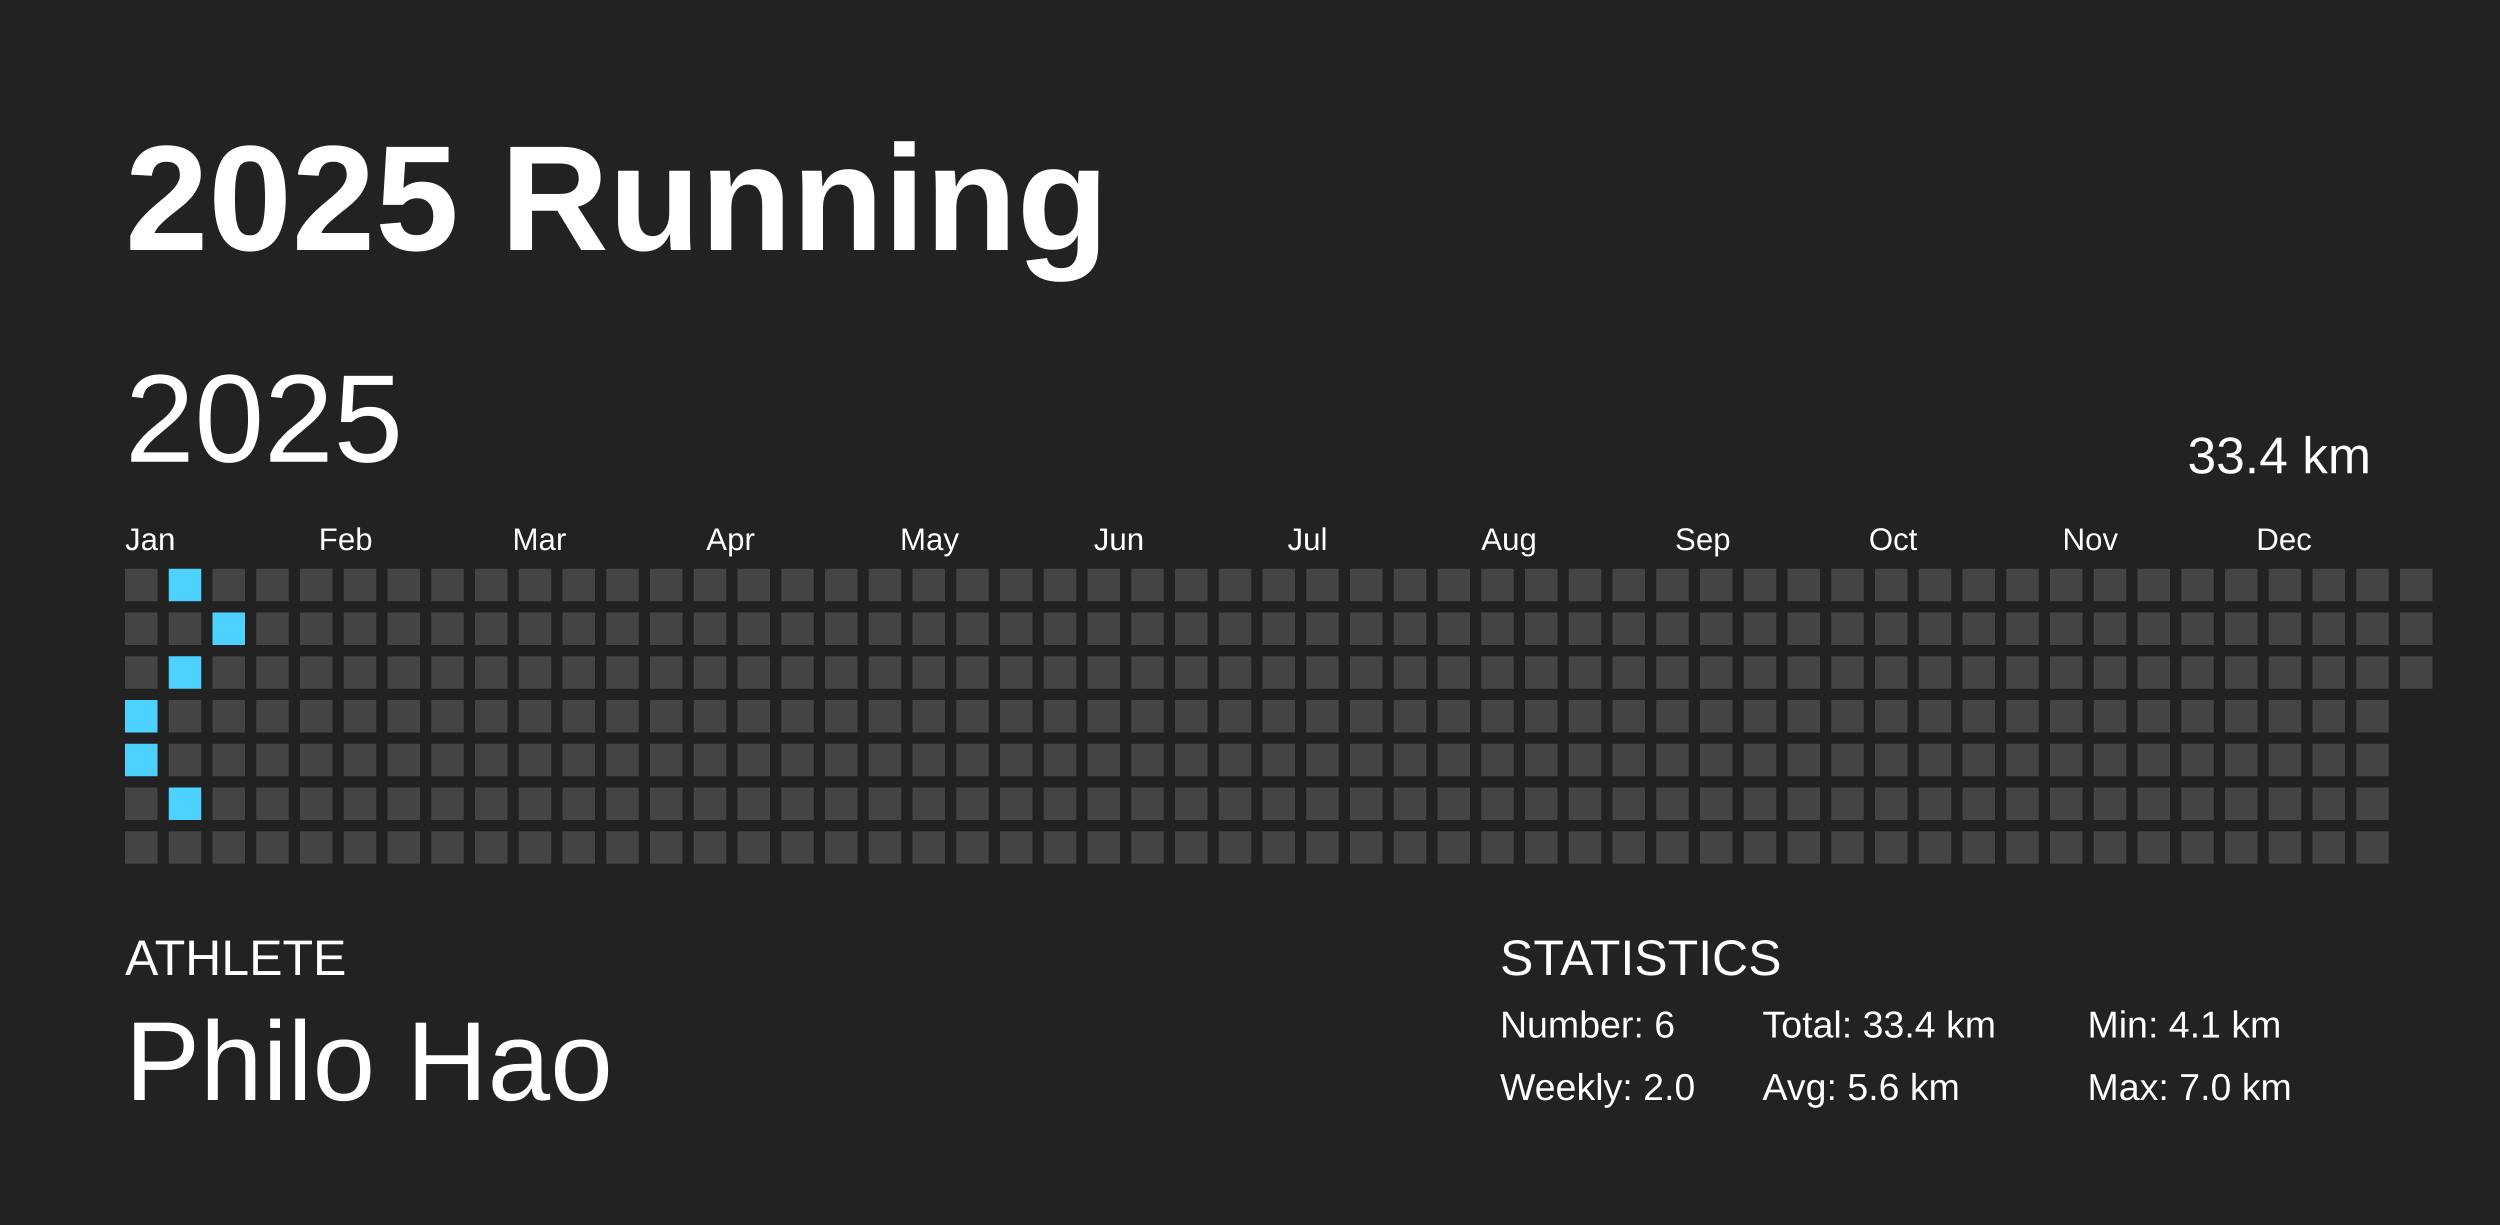
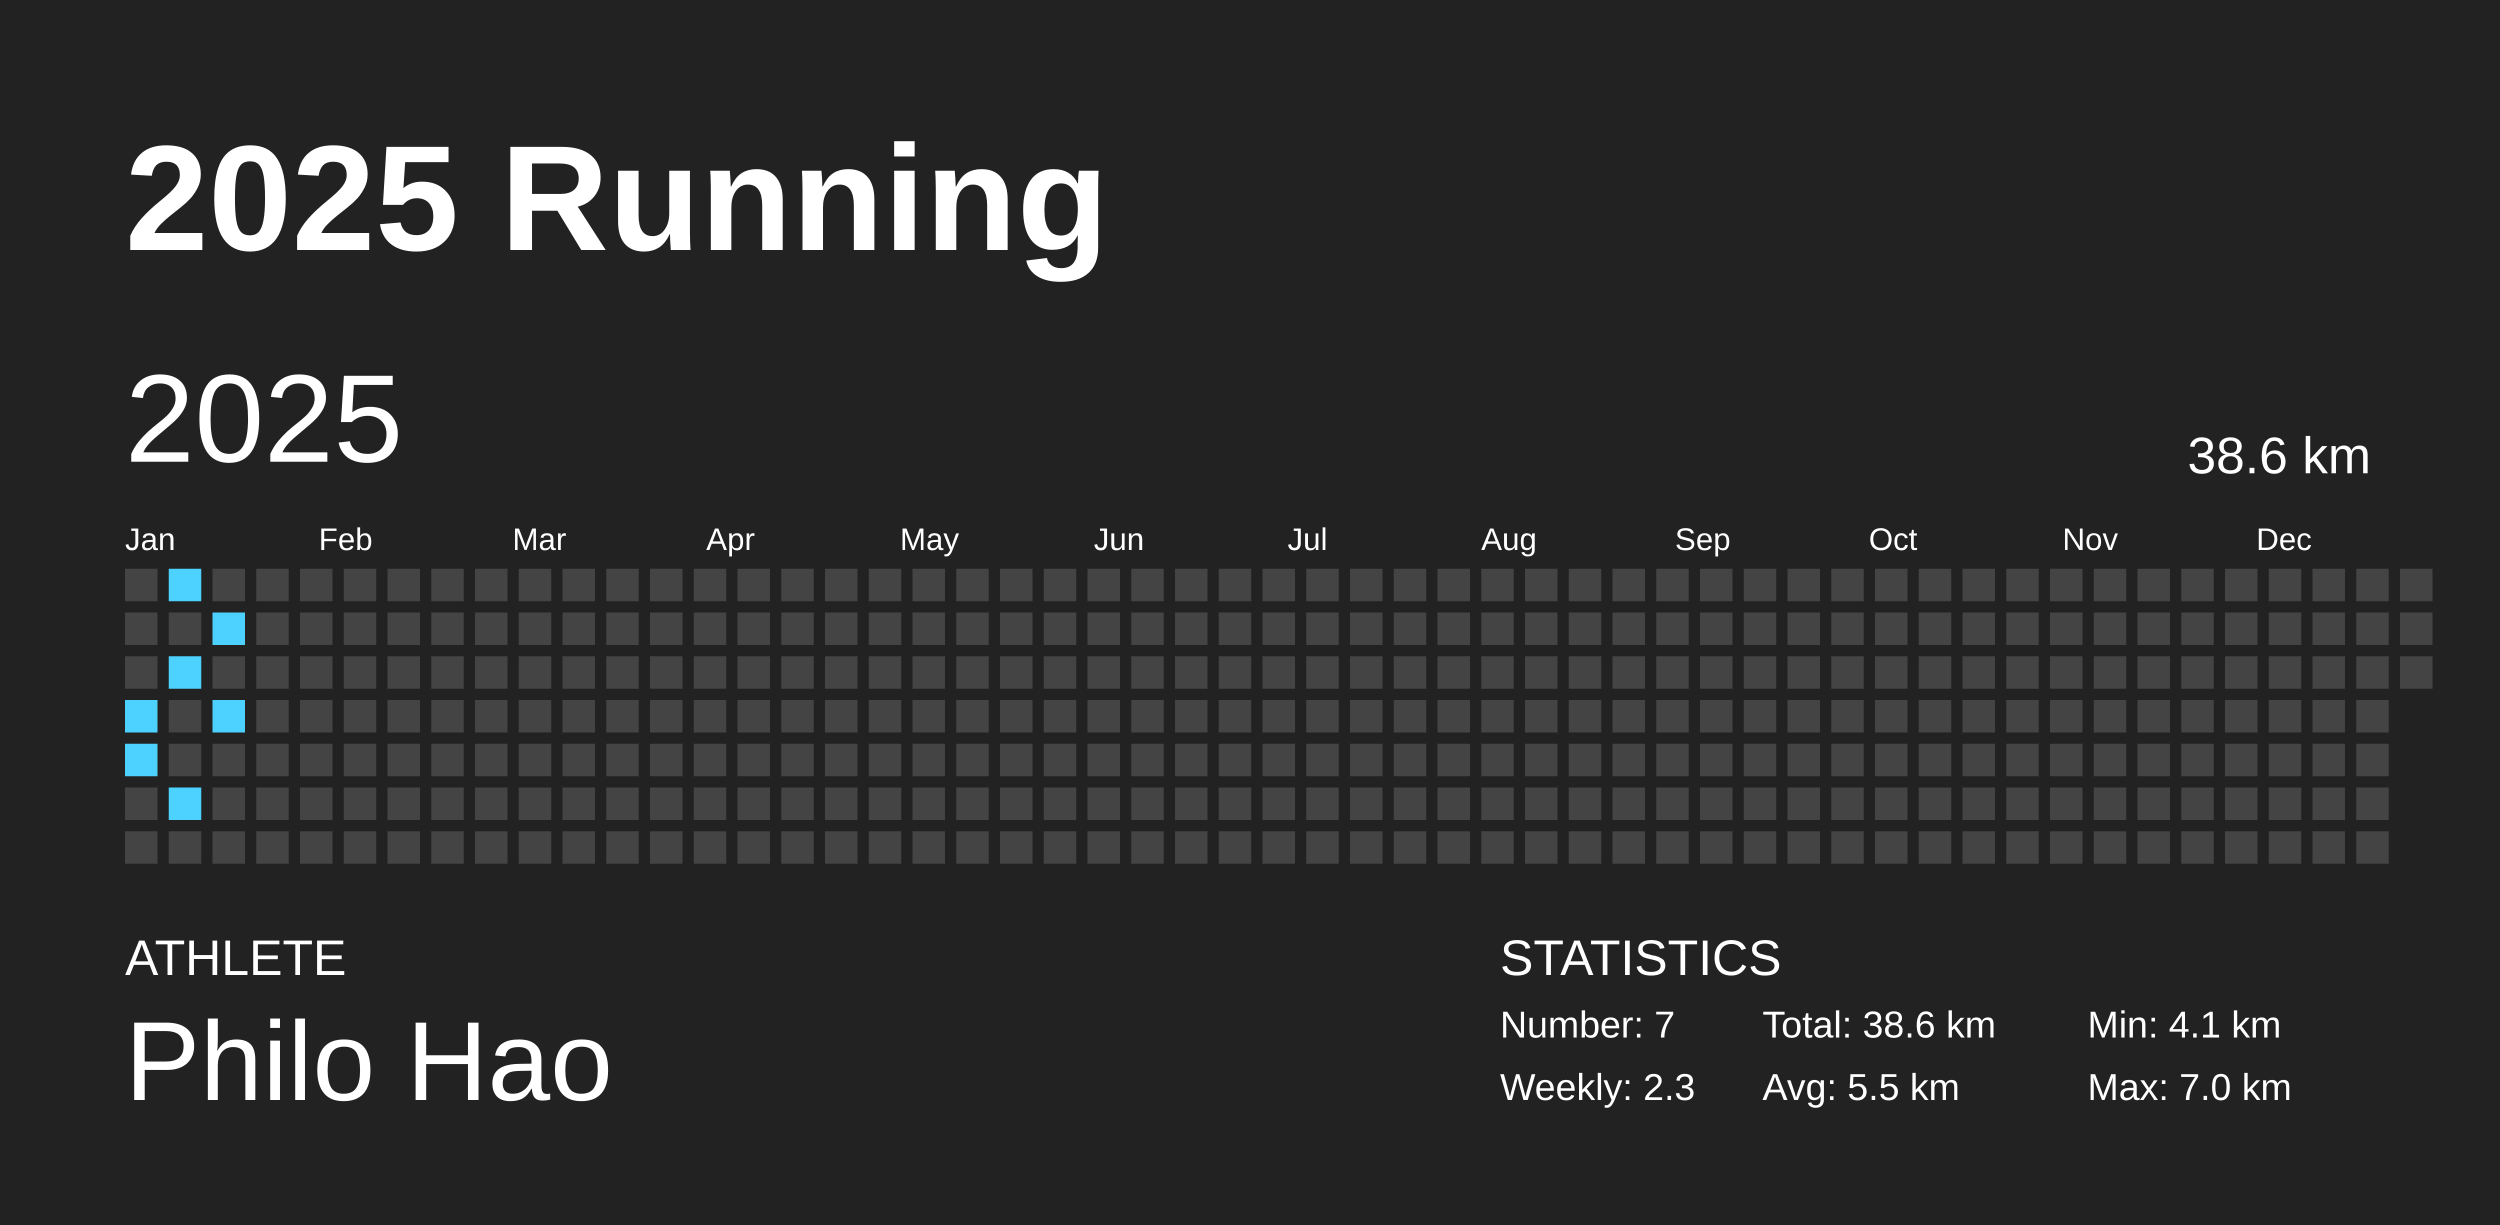
<svg xmlns="http://www.w3.org/2000/svg" baseProfile="full" height="98mm" version="1.1" viewBox="0,0,200,98" width="200mm">
  <defs />
  <rect fill="#222222" height="98" width="200" x="0" y="0" />
  <text fill="#FFFFFF" style="font-size:12px; font-family:Arial; font-weight:bold;" x="10" y="20">2025 Running</text>
  <text fill="#FFFFFF" style="font-size:4px; font-family:Arial" x="10" y="78">ATHLETE</text>
  <text fill="#FFFFFF" style="font-size:9px; font-family:Arial" x="10" y="88">Philo Hao</text>
  <text fill="#FFFFFF" style="font-size:4px; font-family:Arial" x="120" y="78">STATISTICS</text>
-   <text fill="#FFFFFF" style="font-size:3px; font-family:Arial" x="120" y="83">Number: 6</text>
-   <text fill="#FFFFFF" style="font-size:3px; font-family:Arial" x="120" y="88">Weekly: 2.0</text>
-   <text fill="#FFFFFF" style="font-size:3px; font-family:Arial" x="141" y="83">Total: 33.4 km</text>
-   <text fill="#FFFFFF" style="font-size:3px; font-family:Arial" x="141" y="88">Avg: 5.6 km</text>
+   <text fill="#FFFFFF" style="font-size:3px; font-family:Arial" x="120" y="83">Number: 7</text>
+   <text fill="#FFFFFF" style="font-size:3px; font-family:Arial" x="120" y="88">Weekly: 2.3</text>
+   <text fill="#FFFFFF" style="font-size:3px; font-family:Arial" x="141" y="83">Total: 38.6 km</text>
+   <text fill="#FFFFFF" style="font-size:3px; font-family:Arial" x="141" y="88">Avg: 5.5 km</text>
  <text fill="#FFFFFF" style="font-size:3px; font-family:Arial" x="167" y="83">Min: 4.1 km</text>
  <text fill="#FFFFFF" style="font-size:3px; font-family:Arial" x="167" y="88">Max: 7.0 km</text>
  <text dominant-baseline="hanging" fill="#FFFFFF" style="font-size:10.0px; font-family:Arial;" x="10" y="30">2025</text>
-   <text dominant-baseline="hanging" fill="#FFFFFF" style="font-size:4.125px; font-family:Arial;" x="175" y="35">33.4 km</text>
+   <text dominant-baseline="hanging" fill="#FFFFFF" style="font-size:4.125px; font-family:Arial;" x="175" y="35">38.6 km</text>
  <text fill="#FFFFFF" style="font-size:2.5px; font-family:Arial" x="10.0" y="44">Jan</text>
  <text fill="#FFFFFF" style="font-size:2.5px; font-family:Arial" x="25.5" y="44">Feb</text>
  <text fill="#FFFFFF" style="font-size:2.5px; font-family:Arial" x="41.0" y="44">Mar</text>
  <text fill="#FFFFFF" style="font-size:2.5px; font-family:Arial" x="56.5" y="44">Apr</text>
  <text fill="#FFFFFF" style="font-size:2.5px; font-family:Arial" x="72.0" y="44">May</text>
  <text fill="#FFFFFF" style="font-size:2.5px; font-family:Arial" x="87.5" y="44">Jun</text>
  <text fill="#FFFFFF" style="font-size:2.5px; font-family:Arial" x="103.0" y="44">Jul</text>
  <text fill="#FFFFFF" style="font-size:2.5px; font-family:Arial" x="118.5" y="44">Aug</text>
  <text fill="#FFFFFF" style="font-size:2.5px; font-family:Arial" x="134.0" y="44">Sep</text>
  <text fill="#FFFFFF" style="font-size:2.5px; font-family:Arial" x="149.5" y="44">Oct</text>
  <text fill="#FFFFFF" style="font-size:2.5px; font-family:Arial" x="165.0" y="44">Nov</text>
  <text fill="#FFFFFF" style="font-size:2.5px; font-family:Arial" x="180.5" y="44">Dec</text>
  <rect fill="#444444" height="2.6" width="2.6" x="10.0" y="45.5" />
  <rect fill="#444444" height="2.6" width="2.6" x="10.0" y="49.0" />
  <rect fill="#444444" height="2.6" width="2.6" x="10.0" y="52.5" />
  <rect fill="#4dd2ff" height="2.6" width="2.6" x="10.0" y="56.0" />
  <rect fill="#4dd2ff" height="2.6" width="2.6" x="10.0" y="59.5" />
  <rect fill="#444444" height="2.6" width="2.6" x="10.0" y="63.0" />
  <rect fill="#444444" height="2.6" width="2.6" x="10.0" y="66.5" />
  <rect fill="#4dd2ff" height="2.6" width="2.6" x="13.5" y="45.5" />
  <rect fill="#444444" height="2.6" width="2.6" x="13.5" y="49.0" />
  <rect fill="#4dd2ff" height="2.6" width="2.6" x="13.5" y="52.5" />
  <rect fill="#444444" height="2.6" width="2.6" x="13.5" y="56.0" />
  <rect fill="#444444" height="2.6" width="2.6" x="13.5" y="59.5" />
  <rect fill="#4dd2ff" height="2.6" width="2.6" x="13.5" y="63.0" />
  <rect fill="#444444" height="2.6" width="2.6" x="13.5" y="66.5" />
  <rect fill="#444444" height="2.6" width="2.6" x="17.0" y="45.5" />
  <rect fill="#4dd2ff" height="2.6" width="2.6" x="17.0" y="49.0" />
  <rect fill="#444444" height="2.6" width="2.6" x="17.0" y="52.5" />
-   <rect fill="#444444" height="2.6" width="2.6" x="17.0" y="56.0" />
+   <rect fill="#4dd2ff" height="2.6" width="2.6" x="17.0" y="56.0" />
  <rect fill="#444444" height="2.6" width="2.6" x="17.0" y="59.5" />
  <rect fill="#444444" height="2.6" width="2.6" x="17.0" y="63.0" />
  <rect fill="#444444" height="2.6" width="2.6" x="17.0" y="66.5" />
  <rect fill="#444444" height="2.6" width="2.6" x="20.5" y="45.5" />
  <rect fill="#444444" height="2.6" width="2.6" x="20.5" y="49.0" />
  <rect fill="#444444" height="2.6" width="2.6" x="20.5" y="52.5" />
  <rect fill="#444444" height="2.6" width="2.6" x="20.5" y="56.0" />
  <rect fill="#444444" height="2.6" width="2.6" x="20.5" y="59.5" />
  <rect fill="#444444" height="2.6" width="2.6" x="20.5" y="63.0" />
  <rect fill="#444444" height="2.6" width="2.6" x="20.5" y="66.5" />
  <rect fill="#444444" height="2.6" width="2.6" x="24.0" y="45.5" />
  <rect fill="#444444" height="2.6" width="2.6" x="24.0" y="49.0" />
  <rect fill="#444444" height="2.6" width="2.6" x="24.0" y="52.5" />
  <rect fill="#444444" height="2.6" width="2.6" x="24.0" y="56.0" />
  <rect fill="#444444" height="2.6" width="2.6" x="24.0" y="59.5" />
  <rect fill="#444444" height="2.6" width="2.6" x="24.0" y="63.0" />
  <rect fill="#444444" height="2.6" width="2.6" x="24.0" y="66.5" />
  <rect fill="#444444" height="2.6" width="2.6" x="27.5" y="45.5" />
  <rect fill="#444444" height="2.6" width="2.6" x="27.5" y="49.0" />
  <rect fill="#444444" height="2.6" width="2.6" x="27.5" y="52.5" />
  <rect fill="#444444" height="2.6" width="2.6" x="27.5" y="56.0" />
  <rect fill="#444444" height="2.6" width="2.6" x="27.5" y="59.5" />
  <rect fill="#444444" height="2.6" width="2.6" x="27.5" y="63.0" />
  <rect fill="#444444" height="2.6" width="2.6" x="27.5" y="66.5" />
  <rect fill="#444444" height="2.6" width="2.6" x="31.0" y="45.5" />
  <rect fill="#444444" height="2.6" width="2.6" x="31.0" y="49.0" />
  <rect fill="#444444" height="2.6" width="2.6" x="31.0" y="52.5" />
  <rect fill="#444444" height="2.6" width="2.6" x="31.0" y="56.0" />
  <rect fill="#444444" height="2.6" width="2.6" x="31.0" y="59.5" />
  <rect fill="#444444" height="2.6" width="2.6" x="31.0" y="63.0" />
  <rect fill="#444444" height="2.6" width="2.6" x="31.0" y="66.5" />
  <rect fill="#444444" height="2.6" width="2.6" x="34.5" y="45.5" />
  <rect fill="#444444" height="2.6" width="2.6" x="34.5" y="49.0" />
  <rect fill="#444444" height="2.6" width="2.6" x="34.5" y="52.5" />
  <rect fill="#444444" height="2.6" width="2.6" x="34.5" y="56.0" />
  <rect fill="#444444" height="2.6" width="2.6" x="34.5" y="59.5" />
  <rect fill="#444444" height="2.6" width="2.6" x="34.5" y="63.0" />
  <rect fill="#444444" height="2.6" width="2.6" x="34.5" y="66.5" />
  <rect fill="#444444" height="2.6" width="2.6" x="38.0" y="45.5" />
  <rect fill="#444444" height="2.6" width="2.6" x="38.0" y="49.0" />
  <rect fill="#444444" height="2.6" width="2.6" x="38.0" y="52.5" />
  <rect fill="#444444" height="2.6" width="2.6" x="38.0" y="56.0" />
  <rect fill="#444444" height="2.6" width="2.6" x="38.0" y="59.5" />
  <rect fill="#444444" height="2.6" width="2.6" x="38.0" y="63.0" />
  <rect fill="#444444" height="2.6" width="2.6" x="38.0" y="66.5" />
  <rect fill="#444444" height="2.6" width="2.6" x="41.5" y="45.5" />
  <rect fill="#444444" height="2.6" width="2.6" x="41.5" y="49.0" />
  <rect fill="#444444" height="2.6" width="2.6" x="41.5" y="52.5" />
  <rect fill="#444444" height="2.6" width="2.6" x="41.5" y="56.0" />
  <rect fill="#444444" height="2.6" width="2.6" x="41.5" y="59.5" />
  <rect fill="#444444" height="2.6" width="2.6" x="41.5" y="63.0" />
  <rect fill="#444444" height="2.6" width="2.6" x="41.5" y="66.5" />
  <rect fill="#444444" height="2.6" width="2.6" x="45.0" y="45.5" />
  <rect fill="#444444" height="2.6" width="2.6" x="45.0" y="49.0" />
  <rect fill="#444444" height="2.6" width="2.6" x="45.0" y="52.5" />
  <rect fill="#444444" height="2.6" width="2.6" x="45.0" y="56.0" />
  <rect fill="#444444" height="2.6" width="2.6" x="45.0" y="59.5" />
  <rect fill="#444444" height="2.6" width="2.6" x="45.0" y="63.0" />
  <rect fill="#444444" height="2.6" width="2.6" x="45.0" y="66.5" />
  <rect fill="#444444" height="2.6" width="2.6" x="48.5" y="45.5" />
  <rect fill="#444444" height="2.6" width="2.6" x="48.5" y="49.0" />
  <rect fill="#444444" height="2.6" width="2.6" x="48.5" y="52.5" />
  <rect fill="#444444" height="2.6" width="2.6" x="48.5" y="56.0" />
  <rect fill="#444444" height="2.6" width="2.6" x="48.5" y="59.5" />
  <rect fill="#444444" height="2.6" width="2.6" x="48.5" y="63.0" />
  <rect fill="#444444" height="2.6" width="2.6" x="48.5" y="66.5" />
  <rect fill="#444444" height="2.6" width="2.6" x="52.0" y="45.5" />
  <rect fill="#444444" height="2.6" width="2.6" x="52.0" y="49.0" />
  <rect fill="#444444" height="2.6" width="2.6" x="52.0" y="52.5" />
  <rect fill="#444444" height="2.6" width="2.6" x="52.0" y="56.0" />
  <rect fill="#444444" height="2.6" width="2.6" x="52.0" y="59.5" />
  <rect fill="#444444" height="2.6" width="2.6" x="52.0" y="63.0" />
  <rect fill="#444444" height="2.6" width="2.6" x="52.0" y="66.5" />
  <rect fill="#444444" height="2.6" width="2.6" x="55.5" y="45.5" />
  <rect fill="#444444" height="2.6" width="2.6" x="55.5" y="49.0" />
  <rect fill="#444444" height="2.6" width="2.6" x="55.5" y="52.5" />
  <rect fill="#444444" height="2.6" width="2.6" x="55.5" y="56.0" />
  <rect fill="#444444" height="2.6" width="2.6" x="55.5" y="59.5" />
  <rect fill="#444444" height="2.6" width="2.6" x="55.5" y="63.0" />
  <rect fill="#444444" height="2.6" width="2.6" x="55.5" y="66.5" />
  <rect fill="#444444" height="2.6" width="2.6" x="59.0" y="45.5" />
  <rect fill="#444444" height="2.6" width="2.6" x="59.0" y="49.0" />
  <rect fill="#444444" height="2.6" width="2.6" x="59.0" y="52.5" />
  <rect fill="#444444" height="2.6" width="2.6" x="59.0" y="56.0" />
  <rect fill="#444444" height="2.6" width="2.6" x="59.0" y="59.5" />
  <rect fill="#444444" height="2.6" width="2.6" x="59.0" y="63.0" />
  <rect fill="#444444" height="2.6" width="2.6" x="59.0" y="66.5" />
  <rect fill="#444444" height="2.6" width="2.6" x="62.5" y="45.5" />
  <rect fill="#444444" height="2.6" width="2.6" x="62.5" y="49.0" />
  <rect fill="#444444" height="2.6" width="2.6" x="62.5" y="52.5" />
  <rect fill="#444444" height="2.6" width="2.6" x="62.5" y="56.0" />
  <rect fill="#444444" height="2.6" width="2.6" x="62.5" y="59.5" />
  <rect fill="#444444" height="2.6" width="2.6" x="62.5" y="63.0" />
  <rect fill="#444444" height="2.6" width="2.6" x="62.5" y="66.5" />
  <rect fill="#444444" height="2.6" width="2.6" x="66.0" y="45.5" />
  <rect fill="#444444" height="2.6" width="2.6" x="66.0" y="49.0" />
  <rect fill="#444444" height="2.6" width="2.6" x="66.0" y="52.5" />
  <rect fill="#444444" height="2.6" width="2.6" x="66.0" y="56.0" />
  <rect fill="#444444" height="2.6" width="2.6" x="66.0" y="59.5" />
  <rect fill="#444444" height="2.6" width="2.6" x="66.0" y="63.0" />
  <rect fill="#444444" height="2.6" width="2.6" x="66.0" y="66.5" />
  <rect fill="#444444" height="2.6" width="2.6" x="69.5" y="45.5" />
  <rect fill="#444444" height="2.6" width="2.6" x="69.5" y="49.0" />
  <rect fill="#444444" height="2.6" width="2.6" x="69.5" y="52.5" />
  <rect fill="#444444" height="2.6" width="2.6" x="69.5" y="56.0" />
  <rect fill="#444444" height="2.6" width="2.6" x="69.5" y="59.5" />
  <rect fill="#444444" height="2.6" width="2.6" x="69.5" y="63.0" />
  <rect fill="#444444" height="2.6" width="2.6" x="69.5" y="66.5" />
  <rect fill="#444444" height="2.6" width="2.6" x="73.0" y="45.5" />
  <rect fill="#444444" height="2.6" width="2.6" x="73.0" y="49.0" />
  <rect fill="#444444" height="2.6" width="2.6" x="73.0" y="52.5" />
  <rect fill="#444444" height="2.6" width="2.6" x="73.0" y="56.0" />
  <rect fill="#444444" height="2.6" width="2.6" x="73.0" y="59.5" />
  <rect fill="#444444" height="2.6" width="2.6" x="73.0" y="63.0" />
  <rect fill="#444444" height="2.6" width="2.6" x="73.0" y="66.5" />
  <rect fill="#444444" height="2.6" width="2.6" x="76.5" y="45.5" />
  <rect fill="#444444" height="2.6" width="2.6" x="76.5" y="49.0" />
  <rect fill="#444444" height="2.6" width="2.6" x="76.5" y="52.5" />
  <rect fill="#444444" height="2.6" width="2.6" x="76.5" y="56.0" />
  <rect fill="#444444" height="2.6" width="2.6" x="76.5" y="59.5" />
  <rect fill="#444444" height="2.6" width="2.6" x="76.5" y="63.0" />
  <rect fill="#444444" height="2.6" width="2.6" x="76.5" y="66.5" />
  <rect fill="#444444" height="2.6" width="2.6" x="80.0" y="45.5" />
  <rect fill="#444444" height="2.6" width="2.6" x="80.0" y="49.0" />
  <rect fill="#444444" height="2.6" width="2.6" x="80.0" y="52.5" />
  <rect fill="#444444" height="2.6" width="2.6" x="80.0" y="56.0" />
  <rect fill="#444444" height="2.6" width="2.6" x="80.0" y="59.5" />
  <rect fill="#444444" height="2.6" width="2.6" x="80.0" y="63.0" />
  <rect fill="#444444" height="2.6" width="2.6" x="80.0" y="66.5" />
  <rect fill="#444444" height="2.6" width="2.6" x="83.5" y="45.5" />
  <rect fill="#444444" height="2.6" width="2.6" x="83.5" y="49.0" />
  <rect fill="#444444" height="2.6" width="2.6" x="83.5" y="52.5" />
  <rect fill="#444444" height="2.6" width="2.6" x="83.5" y="56.0" />
  <rect fill="#444444" height="2.6" width="2.6" x="83.5" y="59.5" />
  <rect fill="#444444" height="2.6" width="2.6" x="83.5" y="63.0" />
  <rect fill="#444444" height="2.6" width="2.6" x="83.5" y="66.5" />
  <rect fill="#444444" height="2.6" width="2.6" x="87.0" y="45.5" />
  <rect fill="#444444" height="2.6" width="2.6" x="87.0" y="49.0" />
  <rect fill="#444444" height="2.6" width="2.6" x="87.0" y="52.5" />
  <rect fill="#444444" height="2.6" width="2.6" x="87.0" y="56.0" />
  <rect fill="#444444" height="2.6" width="2.6" x="87.0" y="59.5" />
  <rect fill="#444444" height="2.6" width="2.6" x="87.0" y="63.0" />
  <rect fill="#444444" height="2.6" width="2.6" x="87.0" y="66.5" />
  <rect fill="#444444" height="2.6" width="2.6" x="90.5" y="45.5" />
  <rect fill="#444444" height="2.6" width="2.6" x="90.5" y="49.0" />
  <rect fill="#444444" height="2.6" width="2.6" x="90.5" y="52.5" />
  <rect fill="#444444" height="2.6" width="2.6" x="90.5" y="56.0" />
  <rect fill="#444444" height="2.6" width="2.6" x="90.5" y="59.5" />
  <rect fill="#444444" height="2.6" width="2.6" x="90.5" y="63.0" />
  <rect fill="#444444" height="2.6" width="2.6" x="90.5" y="66.5" />
  <rect fill="#444444" height="2.6" width="2.6" x="94.0" y="45.5" />
  <rect fill="#444444" height="2.6" width="2.6" x="94.0" y="49.0" />
  <rect fill="#444444" height="2.6" width="2.6" x="94.0" y="52.5" />
  <rect fill="#444444" height="2.6" width="2.6" x="94.0" y="56.0" />
  <rect fill="#444444" height="2.6" width="2.6" x="94.0" y="59.5" />
  <rect fill="#444444" height="2.6" width="2.6" x="94.0" y="63.0" />
  <rect fill="#444444" height="2.6" width="2.6" x="94.0" y="66.5" />
  <rect fill="#444444" height="2.6" width="2.6" x="97.5" y="45.5" />
  <rect fill="#444444" height="2.6" width="2.6" x="97.5" y="49.0" />
  <rect fill="#444444" height="2.6" width="2.6" x="97.5" y="52.5" />
  <rect fill="#444444" height="2.6" width="2.6" x="97.5" y="56.0" />
  <rect fill="#444444" height="2.6" width="2.6" x="97.5" y="59.5" />
  <rect fill="#444444" height="2.6" width="2.6" x="97.5" y="63.0" />
  <rect fill="#444444" height="2.6" width="2.6" x="97.5" y="66.5" />
  <rect fill="#444444" height="2.6" width="2.6" x="101.0" y="45.5" />
  <rect fill="#444444" height="2.6" width="2.6" x="101.0" y="49.0" />
  <rect fill="#444444" height="2.6" width="2.6" x="101.0" y="52.5" />
  <rect fill="#444444" height="2.6" width="2.6" x="101.0" y="56.0" />
  <rect fill="#444444" height="2.6" width="2.6" x="101.0" y="59.5" />
  <rect fill="#444444" height="2.6" width="2.6" x="101.0" y="63.0" />
  <rect fill="#444444" height="2.6" width="2.6" x="101.0" y="66.5" />
  <rect fill="#444444" height="2.6" width="2.6" x="104.5" y="45.5" />
  <rect fill="#444444" height="2.6" width="2.6" x="104.5" y="49.0" />
  <rect fill="#444444" height="2.6" width="2.6" x="104.5" y="52.5" />
  <rect fill="#444444" height="2.6" width="2.6" x="104.5" y="56.0" />
  <rect fill="#444444" height="2.6" width="2.6" x="104.5" y="59.5" />
  <rect fill="#444444" height="2.6" width="2.6" x="104.5" y="63.0" />
  <rect fill="#444444" height="2.6" width="2.6" x="104.5" y="66.5" />
  <rect fill="#444444" height="2.6" width="2.6" x="108.0" y="45.5" />
  <rect fill="#444444" height="2.6" width="2.6" x="108.0" y="49.0" />
  <rect fill="#444444" height="2.6" width="2.6" x="108.0" y="52.5" />
  <rect fill="#444444" height="2.6" width="2.6" x="108.0" y="56.0" />
  <rect fill="#444444" height="2.6" width="2.6" x="108.0" y="59.5" />
  <rect fill="#444444" height="2.6" width="2.6" x="108.0" y="63.0" />
  <rect fill="#444444" height="2.6" width="2.6" x="108.0" y="66.5" />
  <rect fill="#444444" height="2.6" width="2.6" x="111.5" y="45.5" />
  <rect fill="#444444" height="2.6" width="2.6" x="111.5" y="49.0" />
  <rect fill="#444444" height="2.6" width="2.6" x="111.5" y="52.5" />
  <rect fill="#444444" height="2.6" width="2.6" x="111.5" y="56.0" />
  <rect fill="#444444" height="2.6" width="2.6" x="111.5" y="59.5" />
  <rect fill="#444444" height="2.6" width="2.6" x="111.5" y="63.0" />
  <rect fill="#444444" height="2.6" width="2.6" x="111.5" y="66.5" />
  <rect fill="#444444" height="2.6" width="2.6" x="115.0" y="45.5" />
  <rect fill="#444444" height="2.6" width="2.6" x="115.0" y="49.0" />
  <rect fill="#444444" height="2.6" width="2.6" x="115.0" y="52.5" />
  <rect fill="#444444" height="2.6" width="2.6" x="115.0" y="56.0" />
  <rect fill="#444444" height="2.6" width="2.6" x="115.0" y="59.5" />
  <rect fill="#444444" height="2.6" width="2.6" x="115.0" y="63.0" />
  <rect fill="#444444" height="2.6" width="2.6" x="115.0" y="66.5" />
  <rect fill="#444444" height="2.6" width="2.6" x="118.5" y="45.5" />
  <rect fill="#444444" height="2.6" width="2.6" x="118.5" y="49.0" />
  <rect fill="#444444" height="2.6" width="2.6" x="118.5" y="52.5" />
  <rect fill="#444444" height="2.6" width="2.6" x="118.5" y="56.0" />
  <rect fill="#444444" height="2.6" width="2.6" x="118.5" y="59.5" />
  <rect fill="#444444" height="2.6" width="2.6" x="118.5" y="63.0" />
  <rect fill="#444444" height="2.6" width="2.6" x="118.5" y="66.5" />
  <rect fill="#444444" height="2.6" width="2.6" x="122.0" y="45.5" />
  <rect fill="#444444" height="2.6" width="2.6" x="122.0" y="49.0" />
  <rect fill="#444444" height="2.6" width="2.6" x="122.0" y="52.5" />
  <rect fill="#444444" height="2.6" width="2.6" x="122.0" y="56.0" />
  <rect fill="#444444" height="2.6" width="2.6" x="122.0" y="59.5" />
  <rect fill="#444444" height="2.6" width="2.6" x="122.0" y="63.0" />
  <rect fill="#444444" height="2.6" width="2.6" x="122.0" y="66.5" />
  <rect fill="#444444" height="2.6" width="2.6" x="125.5" y="45.5" />
  <rect fill="#444444" height="2.6" width="2.6" x="125.5" y="49.0" />
  <rect fill="#444444" height="2.6" width="2.6" x="125.5" y="52.5" />
  <rect fill="#444444" height="2.6" width="2.6" x="125.5" y="56.0" />
  <rect fill="#444444" height="2.6" width="2.6" x="125.5" y="59.5" />
  <rect fill="#444444" height="2.6" width="2.6" x="125.5" y="63.0" />
  <rect fill="#444444" height="2.6" width="2.6" x="125.5" y="66.5" />
  <rect fill="#444444" height="2.6" width="2.6" x="129.0" y="45.5" />
  <rect fill="#444444" height="2.6" width="2.6" x="129.0" y="49.0" />
  <rect fill="#444444" height="2.6" width="2.6" x="129.0" y="52.5" />
  <rect fill="#444444" height="2.6" width="2.6" x="129.0" y="56.0" />
  <rect fill="#444444" height="2.6" width="2.6" x="129.0" y="59.5" />
  <rect fill="#444444" height="2.6" width="2.6" x="129.0" y="63.0" />
  <rect fill="#444444" height="2.6" width="2.6" x="129.0" y="66.5" />
  <rect fill="#444444" height="2.6" width="2.6" x="132.5" y="45.5" />
  <rect fill="#444444" height="2.6" width="2.6" x="132.5" y="49.0" />
  <rect fill="#444444" height="2.6" width="2.6" x="132.5" y="52.5" />
  <rect fill="#444444" height="2.6" width="2.6" x="132.5" y="56.0" />
  <rect fill="#444444" height="2.6" width="2.6" x="132.5" y="59.5" />
  <rect fill="#444444" height="2.6" width="2.6" x="132.5" y="63.0" />
  <rect fill="#444444" height="2.6" width="2.6" x="132.5" y="66.5" />
  <rect fill="#444444" height="2.6" width="2.6" x="136.0" y="45.5" />
  <rect fill="#444444" height="2.6" width="2.6" x="136.0" y="49.0" />
  <rect fill="#444444" height="2.6" width="2.6" x="136.0" y="52.5" />
  <rect fill="#444444" height="2.6" width="2.6" x="136.0" y="56.0" />
  <rect fill="#444444" height="2.6" width="2.6" x="136.0" y="59.5" />
  <rect fill="#444444" height="2.6" width="2.6" x="136.0" y="63.0" />
  <rect fill="#444444" height="2.6" width="2.6" x="136.0" y="66.5" />
  <rect fill="#444444" height="2.6" width="2.6" x="139.5" y="45.5" />
  <rect fill="#444444" height="2.6" width="2.6" x="139.5" y="49.0" />
  <rect fill="#444444" height="2.6" width="2.6" x="139.5" y="52.5" />
  <rect fill="#444444" height="2.6" width="2.6" x="139.5" y="56.0" />
  <rect fill="#444444" height="2.6" width="2.6" x="139.5" y="59.5" />
  <rect fill="#444444" height="2.6" width="2.6" x="139.5" y="63.0" />
  <rect fill="#444444" height="2.6" width="2.6" x="139.5" y="66.5" />
  <rect fill="#444444" height="2.6" width="2.6" x="143.0" y="45.5" />
  <rect fill="#444444" height="2.6" width="2.6" x="143.0" y="49.0" />
  <rect fill="#444444" height="2.6" width="2.6" x="143.0" y="52.5" />
  <rect fill="#444444" height="2.6" width="2.6" x="143.0" y="56.0" />
  <rect fill="#444444" height="2.6" width="2.6" x="143.0" y="59.5" />
  <rect fill="#444444" height="2.6" width="2.6" x="143.0" y="63.0" />
  <rect fill="#444444" height="2.6" width="2.6" x="143.0" y="66.5" />
  <rect fill="#444444" height="2.6" width="2.6" x="146.5" y="45.5" />
  <rect fill="#444444" height="2.6" width="2.6" x="146.5" y="49.0" />
  <rect fill="#444444" height="2.6" width="2.6" x="146.5" y="52.5" />
  <rect fill="#444444" height="2.6" width="2.6" x="146.5" y="56.0" />
  <rect fill="#444444" height="2.6" width="2.6" x="146.5" y="59.5" />
  <rect fill="#444444" height="2.6" width="2.6" x="146.5" y="63.0" />
  <rect fill="#444444" height="2.6" width="2.6" x="146.5" y="66.5" />
  <rect fill="#444444" height="2.6" width="2.6" x="150.0" y="45.5" />
  <rect fill="#444444" height="2.6" width="2.6" x="150.0" y="49.0" />
  <rect fill="#444444" height="2.6" width="2.6" x="150.0" y="52.5" />
  <rect fill="#444444" height="2.6" width="2.6" x="150.0" y="56.0" />
  <rect fill="#444444" height="2.6" width="2.6" x="150.0" y="59.5" />
  <rect fill="#444444" height="2.6" width="2.6" x="150.0" y="63.0" />
  <rect fill="#444444" height="2.6" width="2.6" x="150.0" y="66.5" />
  <rect fill="#444444" height="2.6" width="2.6" x="153.5" y="45.5" />
  <rect fill="#444444" height="2.6" width="2.6" x="153.5" y="49.0" />
  <rect fill="#444444" height="2.6" width="2.6" x="153.5" y="52.5" />
  <rect fill="#444444" height="2.6" width="2.6" x="153.5" y="56.0" />
  <rect fill="#444444" height="2.6" width="2.6" x="153.5" y="59.5" />
  <rect fill="#444444" height="2.6" width="2.6" x="153.5" y="63.0" />
  <rect fill="#444444" height="2.6" width="2.6" x="153.5" y="66.5" />
  <rect fill="#444444" height="2.6" width="2.6" x="157.0" y="45.5" />
  <rect fill="#444444" height="2.6" width="2.6" x="157.0" y="49.0" />
  <rect fill="#444444" height="2.6" width="2.6" x="157.0" y="52.5" />
  <rect fill="#444444" height="2.6" width="2.6" x="157.0" y="56.0" />
  <rect fill="#444444" height="2.6" width="2.6" x="157.0" y="59.5" />
  <rect fill="#444444" height="2.6" width="2.6" x="157.0" y="63.0" />
  <rect fill="#444444" height="2.6" width="2.6" x="157.0" y="66.5" />
  <rect fill="#444444" height="2.6" width="2.6" x="160.5" y="45.5" />
  <rect fill="#444444" height="2.6" width="2.6" x="160.5" y="49.0" />
  <rect fill="#444444" height="2.6" width="2.6" x="160.5" y="52.5" />
  <rect fill="#444444" height="2.6" width="2.6" x="160.5" y="56.0" />
  <rect fill="#444444" height="2.6" width="2.6" x="160.5" y="59.5" />
  <rect fill="#444444" height="2.6" width="2.6" x="160.5" y="63.0" />
  <rect fill="#444444" height="2.6" width="2.6" x="160.5" y="66.5" />
  <rect fill="#444444" height="2.6" width="2.6" x="164.0" y="45.5" />
  <rect fill="#444444" height="2.6" width="2.6" x="164.0" y="49.0" />
  <rect fill="#444444" height="2.6" width="2.6" x="164.0" y="52.5" />
  <rect fill="#444444" height="2.6" width="2.6" x="164.0" y="56.0" />
  <rect fill="#444444" height="2.6" width="2.6" x="164.0" y="59.5" />
  <rect fill="#444444" height="2.6" width="2.6" x="164.0" y="63.0" />
  <rect fill="#444444" height="2.6" width="2.6" x="164.0" y="66.5" />
  <rect fill="#444444" height="2.6" width="2.6" x="167.5" y="45.5" />
  <rect fill="#444444" height="2.6" width="2.6" x="167.5" y="49.0" />
  <rect fill="#444444" height="2.6" width="2.6" x="167.5" y="52.5" />
  <rect fill="#444444" height="2.6" width="2.6" x="167.5" y="56.0" />
  <rect fill="#444444" height="2.6" width="2.6" x="167.5" y="59.5" />
  <rect fill="#444444" height="2.6" width="2.6" x="167.5" y="63.0" />
  <rect fill="#444444" height="2.6" width="2.6" x="167.5" y="66.5" />
  <rect fill="#444444" height="2.6" width="2.6" x="171.0" y="45.5" />
  <rect fill="#444444" height="2.6" width="2.6" x="171.0" y="49.0" />
  <rect fill="#444444" height="2.6" width="2.6" x="171.0" y="52.5" />
  <rect fill="#444444" height="2.6" width="2.6" x="171.0" y="56.0" />
  <rect fill="#444444" height="2.6" width="2.6" x="171.0" y="59.5" />
  <rect fill="#444444" height="2.6" width="2.6" x="171.0" y="63.0" />
  <rect fill="#444444" height="2.6" width="2.6" x="171.0" y="66.5" />
  <rect fill="#444444" height="2.6" width="2.6" x="174.5" y="45.5" />
  <rect fill="#444444" height="2.6" width="2.6" x="174.5" y="49.0" />
  <rect fill="#444444" height="2.6" width="2.6" x="174.5" y="52.5" />
  <rect fill="#444444" height="2.6" width="2.6" x="174.5" y="56.0" />
  <rect fill="#444444" height="2.6" width="2.6" x="174.5" y="59.5" />
  <rect fill="#444444" height="2.6" width="2.6" x="174.5" y="63.0" />
  <rect fill="#444444" height="2.6" width="2.6" x="174.5" y="66.5" />
  <rect fill="#444444" height="2.6" width="2.6" x="178.0" y="45.5" />
  <rect fill="#444444" height="2.6" width="2.6" x="178.0" y="49.0" />
  <rect fill="#444444" height="2.6" width="2.6" x="178.0" y="52.5" />
  <rect fill="#444444" height="2.6" width="2.6" x="178.0" y="56.0" />
  <rect fill="#444444" height="2.6" width="2.6" x="178.0" y="59.5" />
  <rect fill="#444444" height="2.6" width="2.6" x="178.0" y="63.0" />
  <rect fill="#444444" height="2.6" width="2.6" x="178.0" y="66.5" />
  <rect fill="#444444" height="2.6" width="2.6" x="181.5" y="45.5" />
  <rect fill="#444444" height="2.6" width="2.6" x="181.5" y="49.0" />
  <rect fill="#444444" height="2.6" width="2.6" x="181.5" y="52.5" />
  <rect fill="#444444" height="2.6" width="2.6" x="181.5" y="56.0" />
  <rect fill="#444444" height="2.6" width="2.6" x="181.5" y="59.5" />
  <rect fill="#444444" height="2.6" width="2.6" x="181.5" y="63.0" />
  <rect fill="#444444" height="2.6" width="2.6" x="181.5" y="66.5" />
  <rect fill="#444444" height="2.6" width="2.6" x="185.0" y="45.5" />
  <rect fill="#444444" height="2.6" width="2.6" x="185.0" y="49.0" />
  <rect fill="#444444" height="2.6" width="2.6" x="185.0" y="52.5" />
  <rect fill="#444444" height="2.6" width="2.6" x="185.0" y="56.0" />
  <rect fill="#444444" height="2.6" width="2.6" x="185.0" y="59.5" />
  <rect fill="#444444" height="2.6" width="2.6" x="185.0" y="63.0" />
  <rect fill="#444444" height="2.6" width="2.6" x="185.0" y="66.5" />
  <rect fill="#444444" height="2.6" width="2.6" x="188.5" y="45.5" />
  <rect fill="#444444" height="2.6" width="2.6" x="188.5" y="49.0" />
  <rect fill="#444444" height="2.6" width="2.6" x="188.5" y="52.5" />
  <rect fill="#444444" height="2.6" width="2.6" x="188.5" y="56.0" />
  <rect fill="#444444" height="2.6" width="2.6" x="188.5" y="59.5" />
  <rect fill="#444444" height="2.6" width="2.6" x="188.5" y="63.0" />
  <rect fill="#444444" height="2.6" width="2.6" x="188.5" y="66.5" />
  <rect fill="#444444" height="2.6" width="2.6" x="192.0" y="45.5" />
  <rect fill="#444444" height="2.6" width="2.6" x="192.0" y="49.0" />
  <rect fill="#444444" height="2.6" width="2.6" x="192.0" y="52.5" />
</svg>
